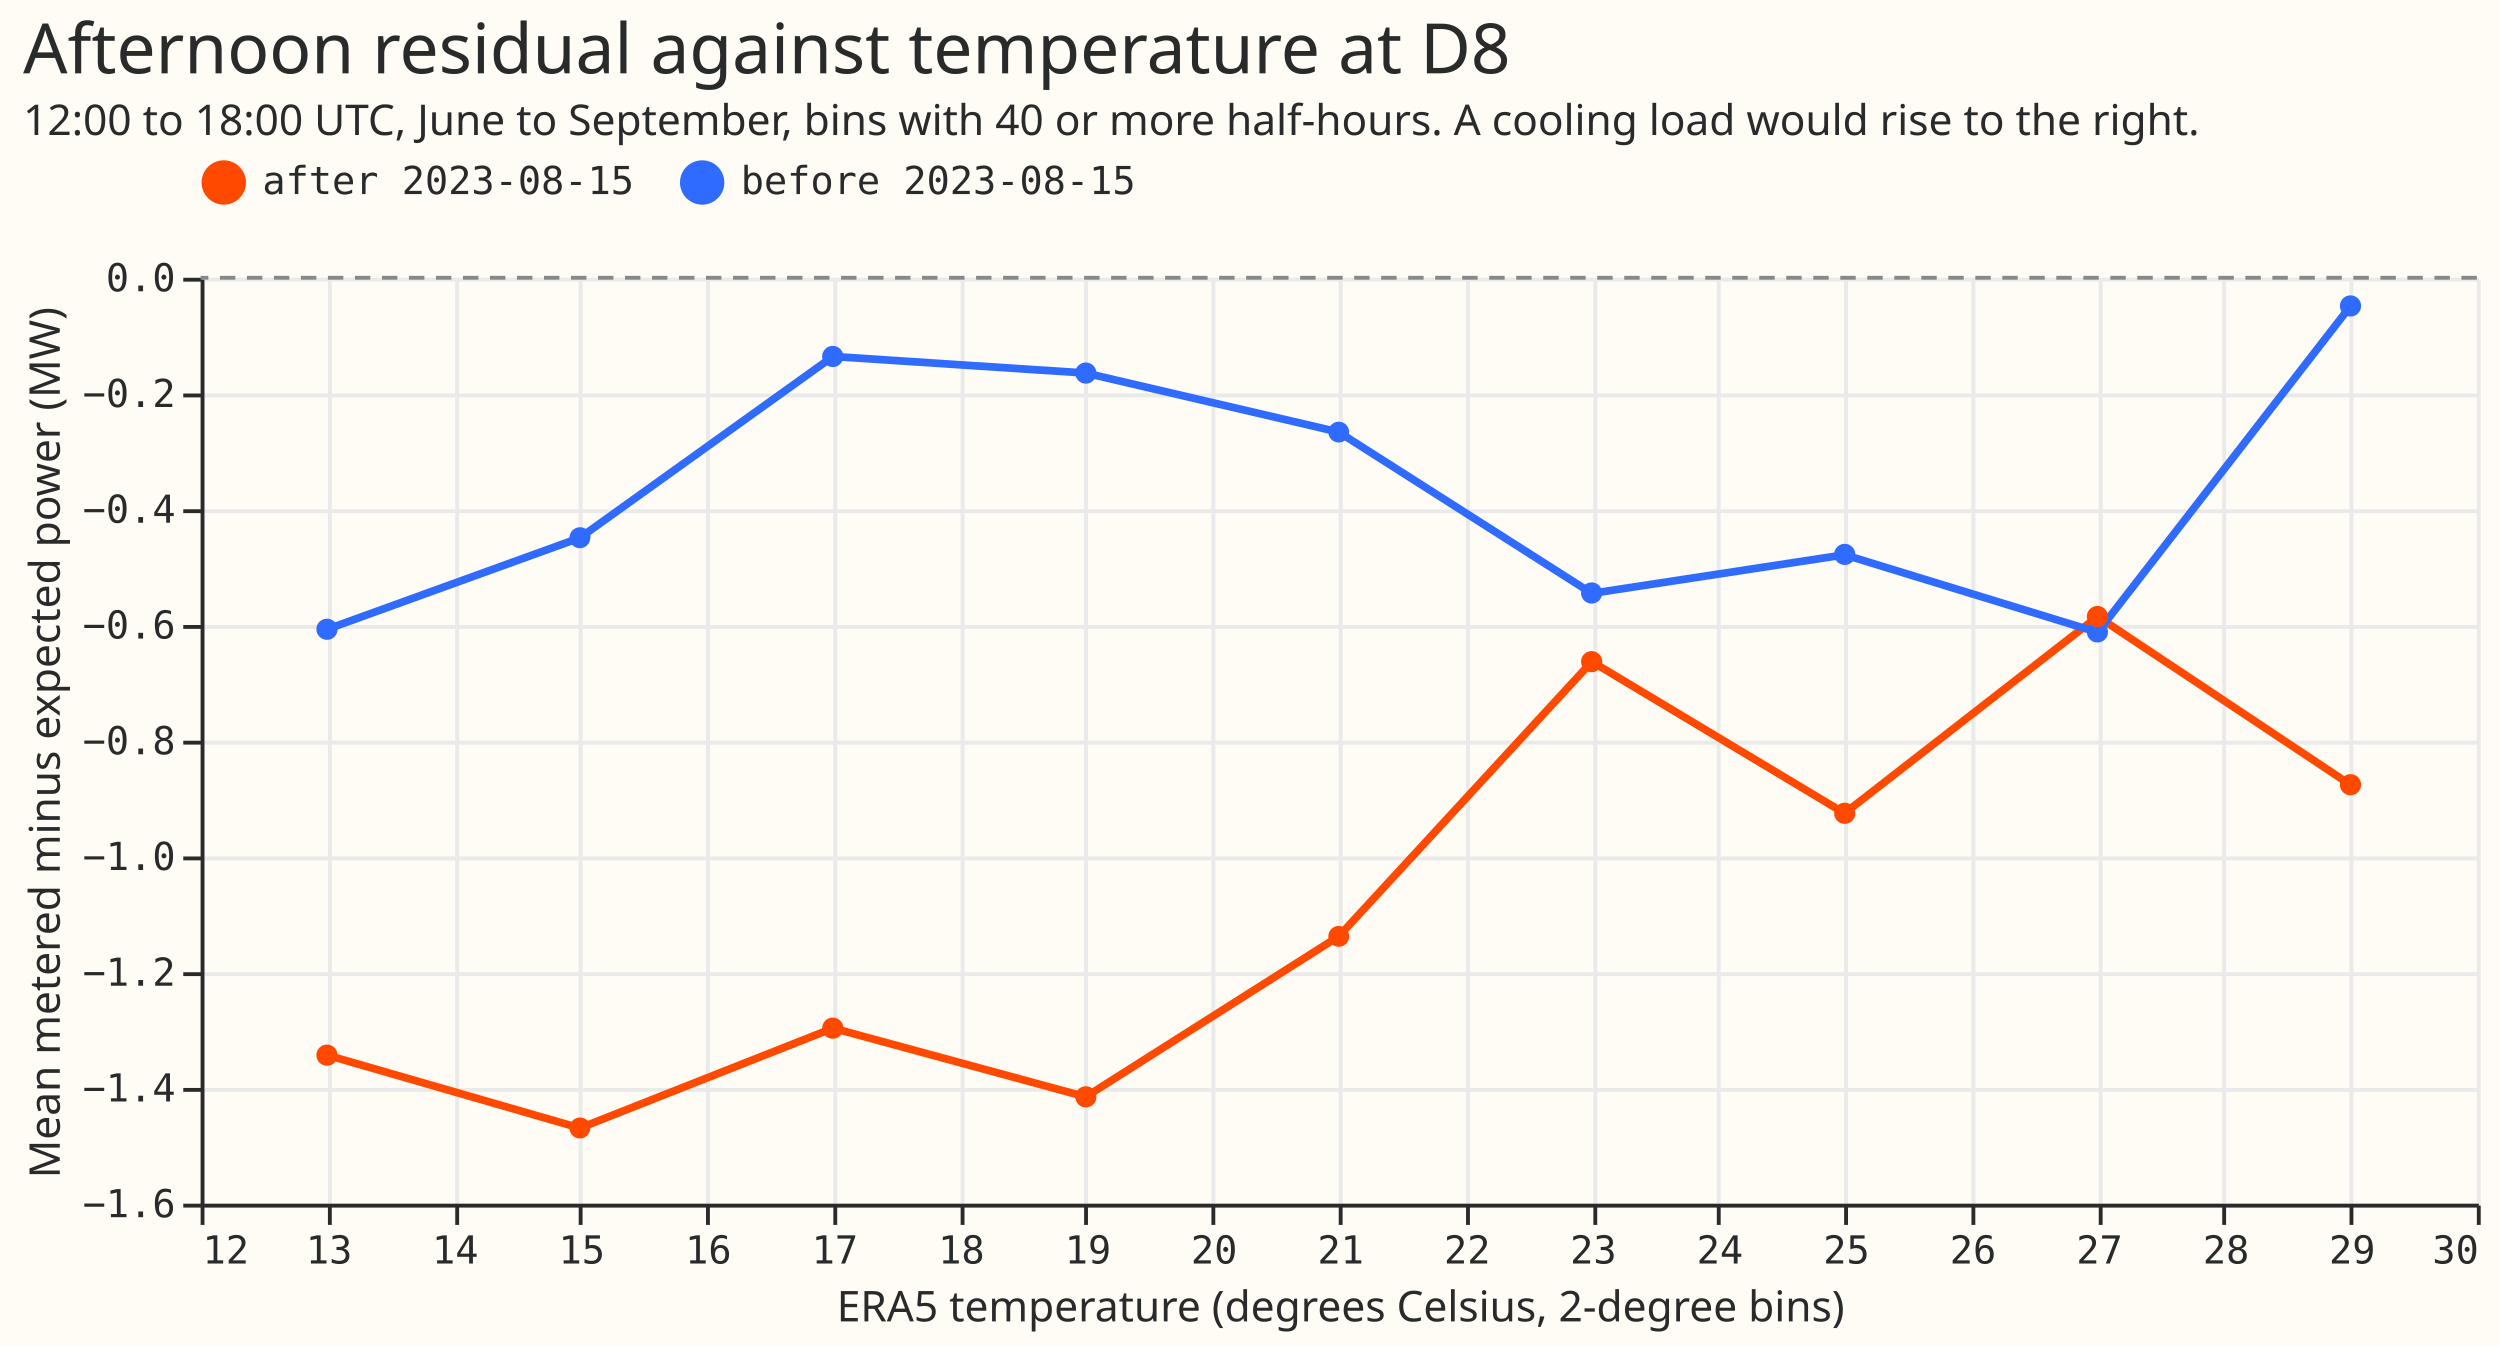
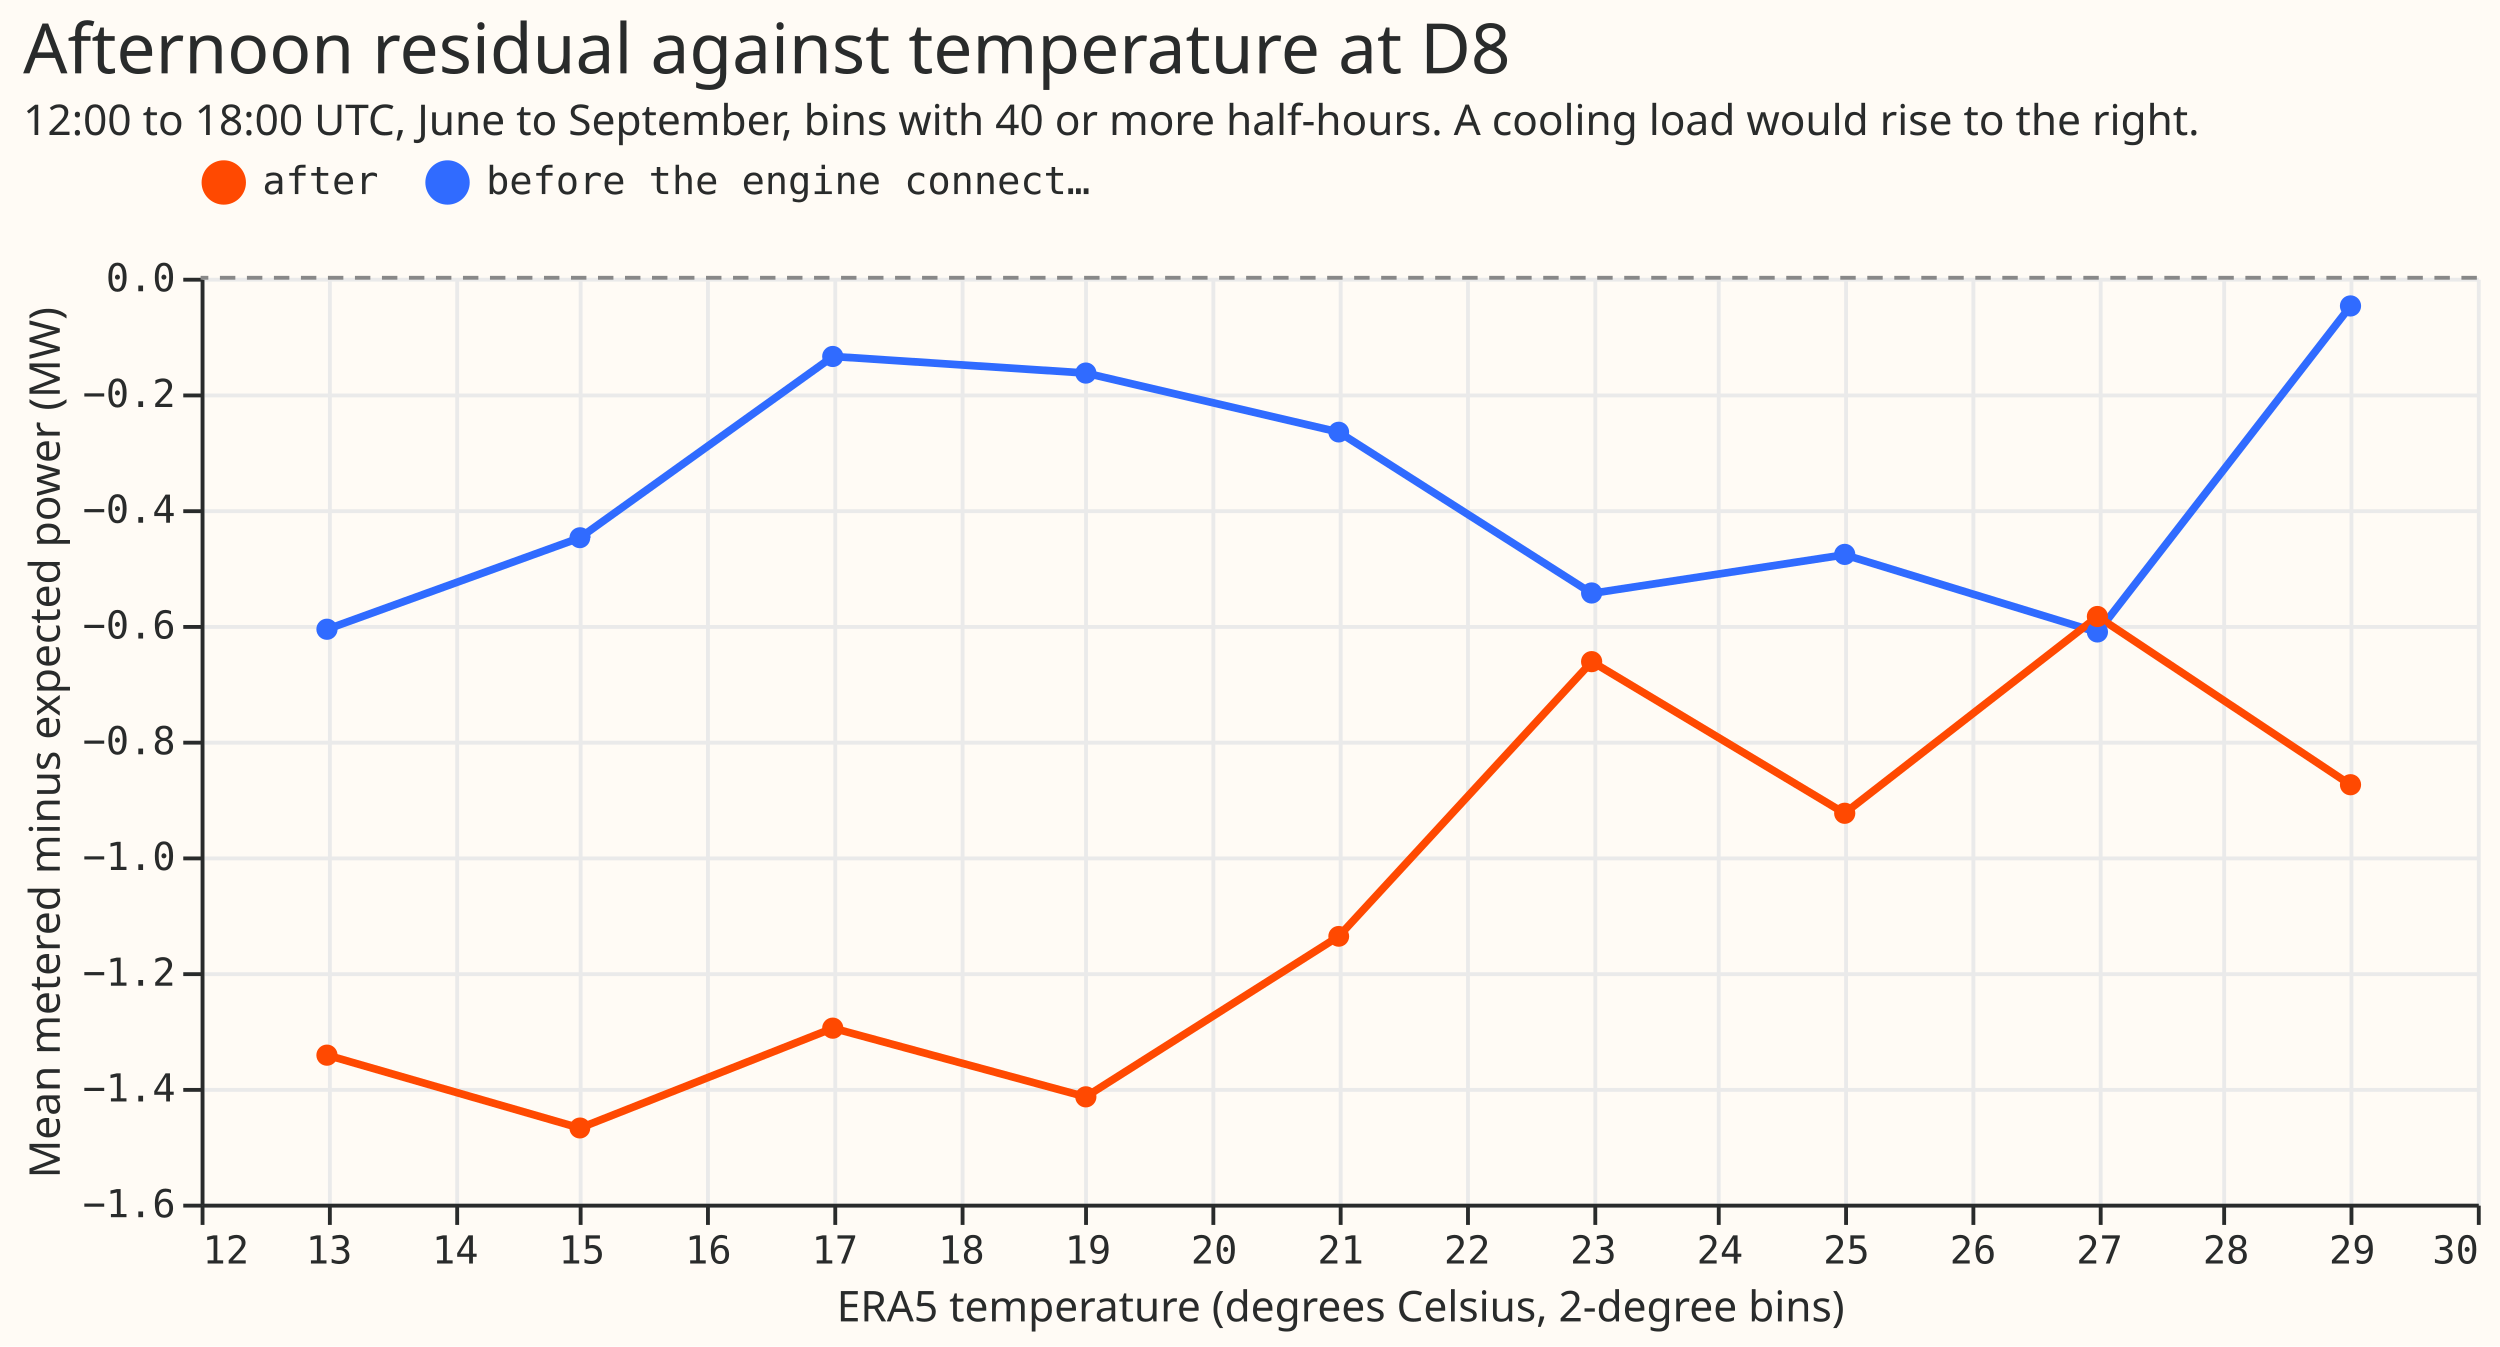
<svg xmlns="http://www.w3.org/2000/svg" width="648" height="349" class="marks" viewBox="0 0 648 349">
  <path fill="#fffbf5" d="M0 0h648v349H0z" />
  <g fill="none" stroke-miterlimit="10" aria-roledescription="group mark container" class="mark-group role-frame root">
    <path fill="#fffbf5" d="M52.5 72.5h590v240h-590Z" aria-hidden="true" class="background" />
    <g aria-hidden="true" class="mark-group role-axis">
      <path stroke="#eaeaea" d="M52.5 72.5v240m33-240v240m33-240v240m32-240v240m33-240v240m33-240v240m33-240v240m32-240v240m33-240v240m33-240v240m33-240v240m33-240v240m32-240v240m33-240v240m33-240v240m33-240v240m32-240v240m33-240v240m33-240v240" class="mark-rule role-axis-grid" pointer-events="none" />
    </g>
    <g aria-hidden="true" class="mark-group role-axis">
      <path stroke="#eaeaea" d="M52.5 312.5h590m-590-30h590m-590-30h590m-590-30h590m-590-30h590m-590-30h590m-590-30h590m-590-30h590m-590-30h590" class="mark-rule role-axis-grid" pointer-events="none" />
    </g>
    <g aria-label="X-axis titled 'ERA5 temperature (degrees Celsius, 2-degree bins)' for a linear scale with values from 12 to 30" aria-roledescription="axis" class="mark-group role-axis" pointer-events="none">
      <path stroke="#292b2b" d="M52.5 312.5v5m33-5v5m33-5v5m32-5v5m33-5v5m33-5v5m33-5v5m32-5v5m33-5v5m33-5v5m33-5v5m33-5v5m32-5v5m33-5v5m33-5v5m33-5v5m32-5v5m33-5v5m33-5v5" class="mark-rule role-axis-tick" />
      <g fill="#292b2b" class="mark-text role-axis-label" font-family="Matter Semi Mono, Roboto Mono, monospace" font-size="10">
        <text transform="translate(52.5 327.5)">12</text>
        <text text-anchor="middle" transform="translate(85.3 327.5)">13</text>
        <text text-anchor="middle" transform="translate(118 327.5)">14</text>
        <text text-anchor="middle" transform="translate(150.8 327.5)">15</text>
        <text text-anchor="middle" transform="translate(183.6 327.5)">16</text>
        <text text-anchor="middle" transform="translate(216.4 327.5)">17</text>
        <text text-anchor="middle" transform="translate(249.2 327.5)">18</text>
        <text text-anchor="middle" transform="translate(282 327.5)">19</text>
        <text text-anchor="middle" transform="translate(314.7 327.5)">20</text>
        <text text-anchor="middle" transform="translate(347.5 327.5)">21</text>
        <text text-anchor="middle" transform="translate(380.3 327.5)">22</text>
        <text text-anchor="middle" transform="translate(413 327.5)">23</text>
        <text text-anchor="middle" transform="translate(445.8 327.5)">24</text>
        <text text-anchor="middle" transform="translate(478.6 327.5)">25</text>
        <text text-anchor="middle" transform="translate(511.4 327.5)">26</text>
        <text text-anchor="middle" transform="translate(544.2 327.5)">27</text>
        <text text-anchor="middle" transform="translate(577 327.5)">28</text>
        <text text-anchor="middle" transform="translate(609.7 327.5)">29</text>
        <text text-anchor="end" transform="translate(642.5 327.5)">30</text>
      </g>
      <path stroke="#292b2b" d="M52.5 312.5h590" class="mark-rule role-axis-domain" />
      <text fill="#292b2b" class="mark-text role-axis-title" font-family="Matter XH, DM Sans, sans-serif" font-size="11" text-anchor="middle" transform="translate(347.5 342.5)">ERA5 temperature (degrees Celsius, 2-degree bins)</text>
    </g>
    <g aria-label="Y-axis titled 'Mean metered minus expected power (MW)' for a linear scale with values from −1.6 to 0.0" aria-roledescription="axis" class="mark-group role-axis" pointer-events="none">
      <path stroke="#292b2b" d="M52.5 312.5h-5m5-30h-5m5-30h-5m5-30h-5m5-30h-5m5-30h-5m5-30h-5m5-30h-5m5-30h-5" class="mark-rule role-axis-tick" />
      <g fill="#292b2b" class="mark-text role-axis-label" font-family="Matter Semi Mono, Roboto Mono, monospace" font-size="10" text-anchor="end">
        <text transform="translate(45.5 315.5)">−1.6</text>
        <text transform="translate(45.5 285.5)">−1.4</text>
        <text transform="translate(45.5 255.5)">−1.2</text>
        <text transform="translate(45.5 225.5)">−1.0</text>
        <text transform="translate(45.5 195.5)">−0.8</text>
        <text transform="translate(45.5 165.5)">−0.6</text>
        <text transform="translate(45.5 135.5)">−0.4</text>
        <text transform="translate(45.5 105.5)">−0.2</text>
        <text transform="translate(45.5 75.5)">0.0</text>
      </g>
      <path stroke="#292b2b" d="M52.5 312.5v-240" class="mark-rule role-axis-domain" />
      <text fill="#292b2b" class="mark-text role-axis-title" font-family="Matter XH, DM Sans, sans-serif" font-size="11" text-anchor="middle" transform="rotate(-90 104 88.5)">Mean metered minus expected power (MW)</text>
    </g>
    <g aria-roledescription="group mark container" class="mark-group role-scope layer_0_layer_0_pathgroup">
      <path d="M52 72h590v240H52Z" aria-hidden="true" class="background" />
      <g aria-roledescription="line mark container" class="mark-line role-mark layer_0_layer_0_marks">
-         <path stroke="#ff4901" stroke-width="2" d="m84.8 273.5 65.5 18.9 65.6-25.9 65.5 17.8 65.6-41.6 65.6-71.2 65.5 39.3 65.6-51 65.5 43.6" aria-label="ERA5 temperature (degrees Celsius, 2-degree bins): 13; Mean metered minus expected power (MW): −1.3436246315; period: after 2023-08-15" aria-roledescription="line mark" />
+         <path stroke="#306bff" stroke-width="2" d="m84.8 163.1 65.5-23.7 65.6-47 65.5 4.3L347 112l65.6 41.8 65.5-10 65.6 20.1 65.5-84.5" aria-label="ERA5 temperature (degrees Celsius, 2-degree bins): 13; Mean metered minus expected power (MW): −0.607566654619; period: before the engine connected" aria-roledescription="line mark" />
      </g>
      <path d="M52 72h590v240H52Z" aria-hidden="true" class="background" />
      <g aria-roledescription="line mark container" class="mark-line role-mark layer_0_layer_0_marks">
-         <path stroke="#306bff" stroke-width="2" d="m84.8 163.1 65.5-23.7 65.6-47 65.5 4.3L347 112l65.6 41.8 65.5-10 65.6 20.1 65.5-84.5" aria-label="ERA5 temperature (degrees Celsius, 2-degree bins): 13; Mean metered minus expected power (MW): −0.607566654619; period: before 2023-08-15" aria-roledescription="line mark" />
+         <path stroke="#ff4901" stroke-width="2" d="m84.8 273.5 65.5 18.9 65.6-25.9 65.5 17.8 65.6-41.6 65.6-71.2 65.5 39.3 65.6-51 65.5 43.6" aria-label="ERA5 temperature (degrees Celsius, 2-degree bins): 13; Mean metered minus expected power (MW): −1.3436246315; period: after" aria-roledescription="line mark" />
      </g>
    </g>
    <g aria-roledescription="symbol mark container" class="mark-symbol role-mark layer_0_layer_1_marks">
-       <path fill="#ff4901" d="M349.7 242.7a2.7 2.7 0 1 1-5.4 0 2.7 2.7 0 1 1 5.4 0" aria-label="ERA5 temperature (degrees Celsius, 2-degree bins): 21; Mean metered minus expected power (MW): −1.13827480597; period: after 2023-08-15" aria-roledescription="point" />
-       <path fill="#306bff" d="M218.6 92.4a2.7 2.7 0 1 1-5.5 0 2.7 2.7 0 1 1 5.5 0" aria-label="ERA5 temperature (degrees Celsius, 2-degree bins): 17; Mean metered minus expected power (MW): −0.135932834088; period: before 2023-08-15" aria-roledescription="point" />
-       <path fill="#ff4901" d="M218.6 266.5a2.7 2.7 0 1 1-5.5 0 2.7 2.7 0 1 1 5.5 0" aria-label="ERA5 temperature (degrees Celsius, 2-degree bins): 17; Mean metered minus expected power (MW): −1.29692416316; period: after 2023-08-15" aria-roledescription="point" />
-       <path fill="#ff4901" d="M415.3 171.5a2.7 2.7 0 1 1-5.5 0 2.7 2.7 0 1 1 5.5 0" aria-label="ERA5 temperature (degrees Celsius, 2-degree bins): 23; Mean metered minus expected power (MW): −0.663447245227; period: after 2023-08-15" aria-roledescription="point" />
-       <path fill="#ff4901" d="M87.5 273.5a2.7 2.7 0 1 1-5.5 0 2.7 2.7 0 1 1 5.5 0" aria-label="ERA5 temperature (degrees Celsius, 2-degree bins): 13; Mean metered minus expected power (MW): −1.3436246315; period: after 2023-08-15" aria-roledescription="point" />
-       <path fill="#306bff" d="M87.5 163.1a2.7 2.7 0 1 1-5.5 0 2.7 2.7 0 1 1 5.5 0" aria-label="ERA5 temperature (degrees Celsius, 2-degree bins): 13; Mean metered minus expected power (MW): −0.607566654619; period: before 2023-08-15" aria-roledescription="point" />
-       <path fill="#306bff" d="M153 139.4a2.7 2.7 0 1 1-5.4 0 2.7 2.7 0 1 1 5.5 0" aria-label="ERA5 temperature (degrees Celsius, 2-degree bins): 15; Mean metered minus expected power (MW): −0.449444114786; period: before 2023-08-15" aria-roledescription="point" />
-       <path fill="#ff4901" d="M612 203.4a2.7 2.7 0 1 1-5.5 0 2.7 2.7 0 1 1 5.5 0" aria-label="ERA5 temperature (degrees Celsius, 2-degree bins): 29; Mean metered minus expected power (MW): −0.876025931282; period: after 2023-08-15" aria-roledescription="point" />
-       <path fill="#ff4901" d="M153 292.4a2.7 2.7 0 1 1-5.4 0 2.7 2.7 0 1 1 5.5 0" aria-label="ERA5 temperature (degrees Celsius, 2-degree bins): 15; Mean metered minus expected power (MW): −1.46901550265; period: after 2023-08-15" aria-roledescription="point" />
-       <path fill="#306bff" d="M284.2 96.7a2.7 2.7 0 1 1-5.5 0 2.7 2.7 0 1 1 5.5 0" aria-label="ERA5 temperature (degrees Celsius, 2-degree bins): 19; Mean metered minus expected power (MW): −0.164771682886; period: before 2023-08-15" aria-roledescription="point" />
-       <path fill="#306bff" d="M415.3 153.7a2.7 2.7 0 1 1-5.5 0 2.7 2.7 0 1 1 5.5 0" aria-label="ERA5 temperature (degrees Celsius, 2-degree bins): 23; Mean metered minus expected power (MW): −0.544687531684; period: before 2023-08-15" aria-roledescription="point" />
-       <path fill="#ff4901" d="M284.2 284.3a2.7 2.7 0 1 1-5.5 0 2.7 2.7 0 1 1 5.5 0" aria-label="ERA5 temperature (degrees Celsius, 2-degree bins): 19; Mean metered minus expected power (MW): −1.41515395476; period: after 2023-08-15" aria-roledescription="point" />
-       <path fill="#306bff" d="M480.9 143.7a2.7 2.7 0 1 1-5.5 0 2.7 2.7 0 1 1 5.5 0" aria-label="ERA5 temperature (degrees Celsius, 2-degree bins): 25; Mean metered minus expected power (MW): −0.47805370174; period: before 2023-08-15" aria-roledescription="point" />
-       <path fill="#306bff" d="M546.4 163.8a2.7 2.7 0 1 1-5.5 0 2.7 2.7 0 1 1 5.5 0" aria-label="ERA5 temperature (degrees Celsius, 2-degree bins): 27; Mean metered minus expected power (MW): −0.612083808038; period: before 2023-08-15" aria-roledescription="point" />
-       <path fill="#ff4901" d="M480.9 210.8a2.7 2.7 0 1 1-5.5 0 2.7 2.7 0 1 1 5.5 0" aria-label="ERA5 temperature (degrees Celsius, 2-degree bins): 25; Mean metered minus expected power (MW): −0.925233985488; period: after 2023-08-15" aria-roledescription="point" />
-       <path fill="#ff4901" d="M546.4 159.8a2.7 2.7 0 1 1-5.5 0 2.7 2.7 0 1 1 5.5 0" aria-label="ERA5 temperature (degrees Celsius, 2-degree bins): 27; Mean metered minus expected power (MW): −0.585309944298; period: after 2023-08-15" aria-roledescription="point" />
-       <path fill="#306bff" d="M612 79.3a2.7 2.7 0 1 1-5.5 0 2.7 2.7 0 1 1 5.5 0" aria-label="ERA5 temperature (degrees Celsius, 2-degree bins): 29; Mean metered minus expected power (MW): −0.048764972851; period: before 2023-08-15" aria-roledescription="point" />
-       <path fill="#306bff" d="M349.7 112a2.7 2.7 0 1 1-5.4 0 2.7 2.7 0 1 1 5.4 0" aria-label="ERA5 temperature (degrees Celsius, 2-degree bins): 21; Mean metered minus expected power (MW): −0.266191571002; period: before 2023-08-15" aria-roledescription="point" />
+       <path fill="#306bff" d="M153 139.4a2.7 2.7 0 1 1-5.4 0 2.7 2.7 0 1 1 5.5 0" aria-label="ERA5 temperature (degrees Celsius, 2-degree bins): 15; Mean metered minus expected power (MW): −0.449444114786; period: before the engine connected" aria-roledescription="point" />
+       <path fill="#306bff" d="M87.5 163.1a2.7 2.7 0 1 1-5.5 0 2.7 2.7 0 1 1 5.5 0" aria-label="ERA5 temperature (degrees Celsius, 2-degree bins): 13; Mean metered minus expected power (MW): −0.607566654619; period: before the engine connected" aria-roledescription="point" />
+       <path fill="#306bff" d="M218.6 92.4a2.7 2.7 0 1 1-5.5 0 2.7 2.7 0 1 1 5.5 0" aria-label="ERA5 temperature (degrees Celsius, 2-degree bins): 17; Mean metered minus expected power (MW): −0.135932834088; period: before the engine connected" aria-roledescription="point" />
+       <path fill="#306bff" d="M284.2 96.7a2.7 2.7 0 1 1-5.5 0 2.7 2.7 0 1 1 5.5 0" aria-label="ERA5 temperature (degrees Celsius, 2-degree bins): 19; Mean metered minus expected power (MW): −0.164771682886; period: before the engine connected" aria-roledescription="point" />
+       <path fill="#306bff" d="M349.7 112a2.7 2.7 0 1 1-5.4 0 2.7 2.7 0 1 1 5.4 0" aria-label="ERA5 temperature (degrees Celsius, 2-degree bins): 21; Mean metered minus expected power (MW): −0.266191571002; period: before the engine connected" aria-roledescription="point" />
+       <path fill="#306bff" d="M415.3 153.7a2.7 2.7 0 1 1-5.5 0 2.7 2.7 0 1 1 5.5 0" aria-label="ERA5 temperature (degrees Celsius, 2-degree bins): 23; Mean metered minus expected power (MW): −0.544687531684; period: before the engine connected" aria-roledescription="point" />
+       <path fill="#306bff" d="M480.9 143.7a2.7 2.7 0 1 1-5.5 0 2.7 2.7 0 1 1 5.5 0" aria-label="ERA5 temperature (degrees Celsius, 2-degree bins): 25; Mean metered minus expected power (MW): −0.47805370174; period: before the engine connected" aria-roledescription="point" />
+       <path fill="#306bff" d="M546.4 163.8a2.7 2.7 0 1 1-5.5 0 2.7 2.7 0 1 1 5.5 0" aria-label="ERA5 temperature (degrees Celsius, 2-degree bins): 27; Mean metered minus expected power (MW): −0.612083808038; period: before the engine connected" aria-roledescription="point" />
+       <path fill="#306bff" d="M612 79.3a2.7 2.7 0 1 1-5.5 0 2.7 2.7 0 1 1 5.5 0" aria-label="ERA5 temperature (degrees Celsius, 2-degree bins): 29; Mean metered minus expected power (MW): −0.048764972851; period: before the engine connected" aria-roledescription="point" />
+       <path fill="#ff4901" d="M349.7 242.7a2.7 2.7 0 1 1-5.4 0 2.7 2.7 0 1 1 5.4 0" aria-label="ERA5 temperature (degrees Celsius, 2-degree bins): 21; Mean metered minus expected power (MW): −1.13827480597; period: after" aria-roledescription="point" />
+       <path fill="#ff4901" d="M415.3 171.5a2.7 2.7 0 1 1-5.5 0 2.7 2.7 0 1 1 5.5 0" aria-label="ERA5 temperature (degrees Celsius, 2-degree bins): 23; Mean metered minus expected power (MW): −0.663447245227; period: after" aria-roledescription="point" />
+       <path fill="#ff4901" d="M284.2 284.3a2.7 2.7 0 1 1-5.5 0 2.7 2.7 0 1 1 5.5 0" aria-label="ERA5 temperature (degrees Celsius, 2-degree bins): 19; Mean metered minus expected power (MW): −1.41515395476; period: after" aria-roledescription="point" />
+       <path fill="#ff4901" d="M218.6 266.5a2.7 2.7 0 1 1-5.5 0 2.7 2.7 0 1 1 5.5 0" aria-label="ERA5 temperature (degrees Celsius, 2-degree bins): 17; Mean metered minus expected power (MW): −1.29692416316; period: after" aria-roledescription="point" />
+       <path fill="#ff4901" d="M153 292.4a2.7 2.7 0 1 1-5.4 0 2.7 2.7 0 1 1 5.5 0" aria-label="ERA5 temperature (degrees Celsius, 2-degree bins): 15; Mean metered minus expected power (MW): −1.46901550265; period: after" aria-roledescription="point" />
+       <path fill="#ff4901" d="M87.5 273.5a2.7 2.7 0 1 1-5.5 0 2.7 2.7 0 1 1 5.5 0" aria-label="ERA5 temperature (degrees Celsius, 2-degree bins): 13; Mean metered minus expected power (MW): −1.3436246315; period: after" aria-roledescription="point" />
+       <path fill="#ff4901" d="M480.9 210.8a2.7 2.7 0 1 1-5.5 0 2.7 2.7 0 1 1 5.5 0" aria-label="ERA5 temperature (degrees Celsius, 2-degree bins): 25; Mean metered minus expected power (MW): −0.925233985488; period: after" aria-roledescription="point" />
+       <path fill="#ff4901" d="M546.4 159.8a2.7 2.7 0 1 1-5.5 0 2.7 2.7 0 1 1 5.5 0" aria-label="ERA5 temperature (degrees Celsius, 2-degree bins): 27; Mean metered minus expected power (MW): −0.585309944298; period: after" aria-roledescription="point" />
+       <path fill="#ff4901" d="M612 203.4a2.7 2.7 0 1 1-5.5 0 2.7 2.7 0 1 1 5.5 0" aria-label="ERA5 temperature (degrees Celsius, 2-degree bins): 29; Mean metered minus expected power (MW): −0.876025931282; period: after" aria-roledescription="point" />
    </g>
    <g aria-roledescription="rule mark container" class="mark-rule role-mark layer_1_marks">
      <path stroke="#888" stroke-dasharray="4,3" d="M642 72H52" aria-label="y: 0" aria-roledescription="rule mark" />
    </g>
-     <g aria-label="Symbol legend for fill color and stroke color with 2 values: after 2023-08-15, before 2023-08-15" aria-roledescription="legend" class="mark-group role-legend">
-       <path d="M52 41h243v13H52Z" aria-hidden="true" class="background" pointer-events="none" />
+     <g aria-label="Symbol legend for fill color and stroke color with 2 values: after, before the engine connected" aria-roledescription="legend" class="mark-group role-legend">
+       <path d="M52 41h234v13H52Z" aria-hidden="true" class="background" pointer-events="none" />
      <g class="mark-group role-legend-entry">
        <g aria-roledescription="group mark container" class="mark-group role-scope" pointer-events="none">
-           <path d="M52 41.3h112v12.5H52Z" aria-hidden="true" class="background" />
+           <path d="M52 41.3h46v12.5H52Z" aria-hidden="true" class="background" />
          <path fill="#ff4901" stroke="#ff4901" stroke-width="1.5" d="M63 47.3a5 5 0 1 1-10 0 5 5 0 1 1 10 0" class="mark-symbol role-legend-symbol" />
-           <text fill="#292b2b" class="mark-text role-legend-label" font-family="Matter Semi Mono, Roboto Mono, monospace" font-size="10" transform="translate(68 50.3)">after 2023-08-15</text>
-           <path d="M176 41.3h118v12.5H176Z" aria-hidden="true" class="background" />
-           <path fill="#306bff" stroke="#306bff" stroke-width="1.5" d="M187 47.3a5 5 0 1 1-10 0 5 5 0 1 1 10 0" class="mark-symbol role-legend-symbol" />
-           <text fill="#292b2b" class="mark-text role-legend-label" font-family="Matter Semi Mono, Roboto Mono, monospace" font-size="10" transform="translate(192 50.3)">before 2023-08-15</text>
+           <text fill="#292b2b" class="mark-text role-legend-label" font-family="Matter Semi Mono, Roboto Mono, monospace" font-size="10" transform="translate(68 50.3)">after</text>
+           <path d="M110 41.3h176v12.5H110Z" aria-hidden="true" class="background" />
+           <path fill="#306bff" stroke="#306bff" stroke-width="1.5" d="M121 47.3a5 5 0 1 1-10 0 5 5 0 1 1 10 0" class="mark-symbol role-legend-symbol" />
+           <text fill="#292b2b" class="mark-text role-legend-label" font-family="Matter Semi Mono, Roboto Mono, monospace" font-size="10" transform="translate(126 50.3)">before the engine connect…</text>
        </g>
      </g>
    </g>
    <g fill="#292b2b" class="mark-group role-title" font-family="Matter XH, DM Sans, sans-serif" pointer-events="none">
      <text aria-label="Title text 'Afternoon residual against temperature at D8'" aria-roledescription="title" class="mark-text role-title-text" font-size="18" transform="translate(6 19)">Afternoon residual against temperature at D8</text>
      <text aria-label="Subtitle text '12:00 to 18:00 UTC, June to September, bins with 40 or more half-hours. A cooling load would rise to the right.'" aria-roledescription="subtitle" class="mark-text role-title-subtitle" font-size="11" transform="translate(6 35)">12:00 to 18:00 UTC, June to September, bins with 40 or more half-hours. A cooling load would rise to the right.</text>
    </g>
  </g>
</svg>
